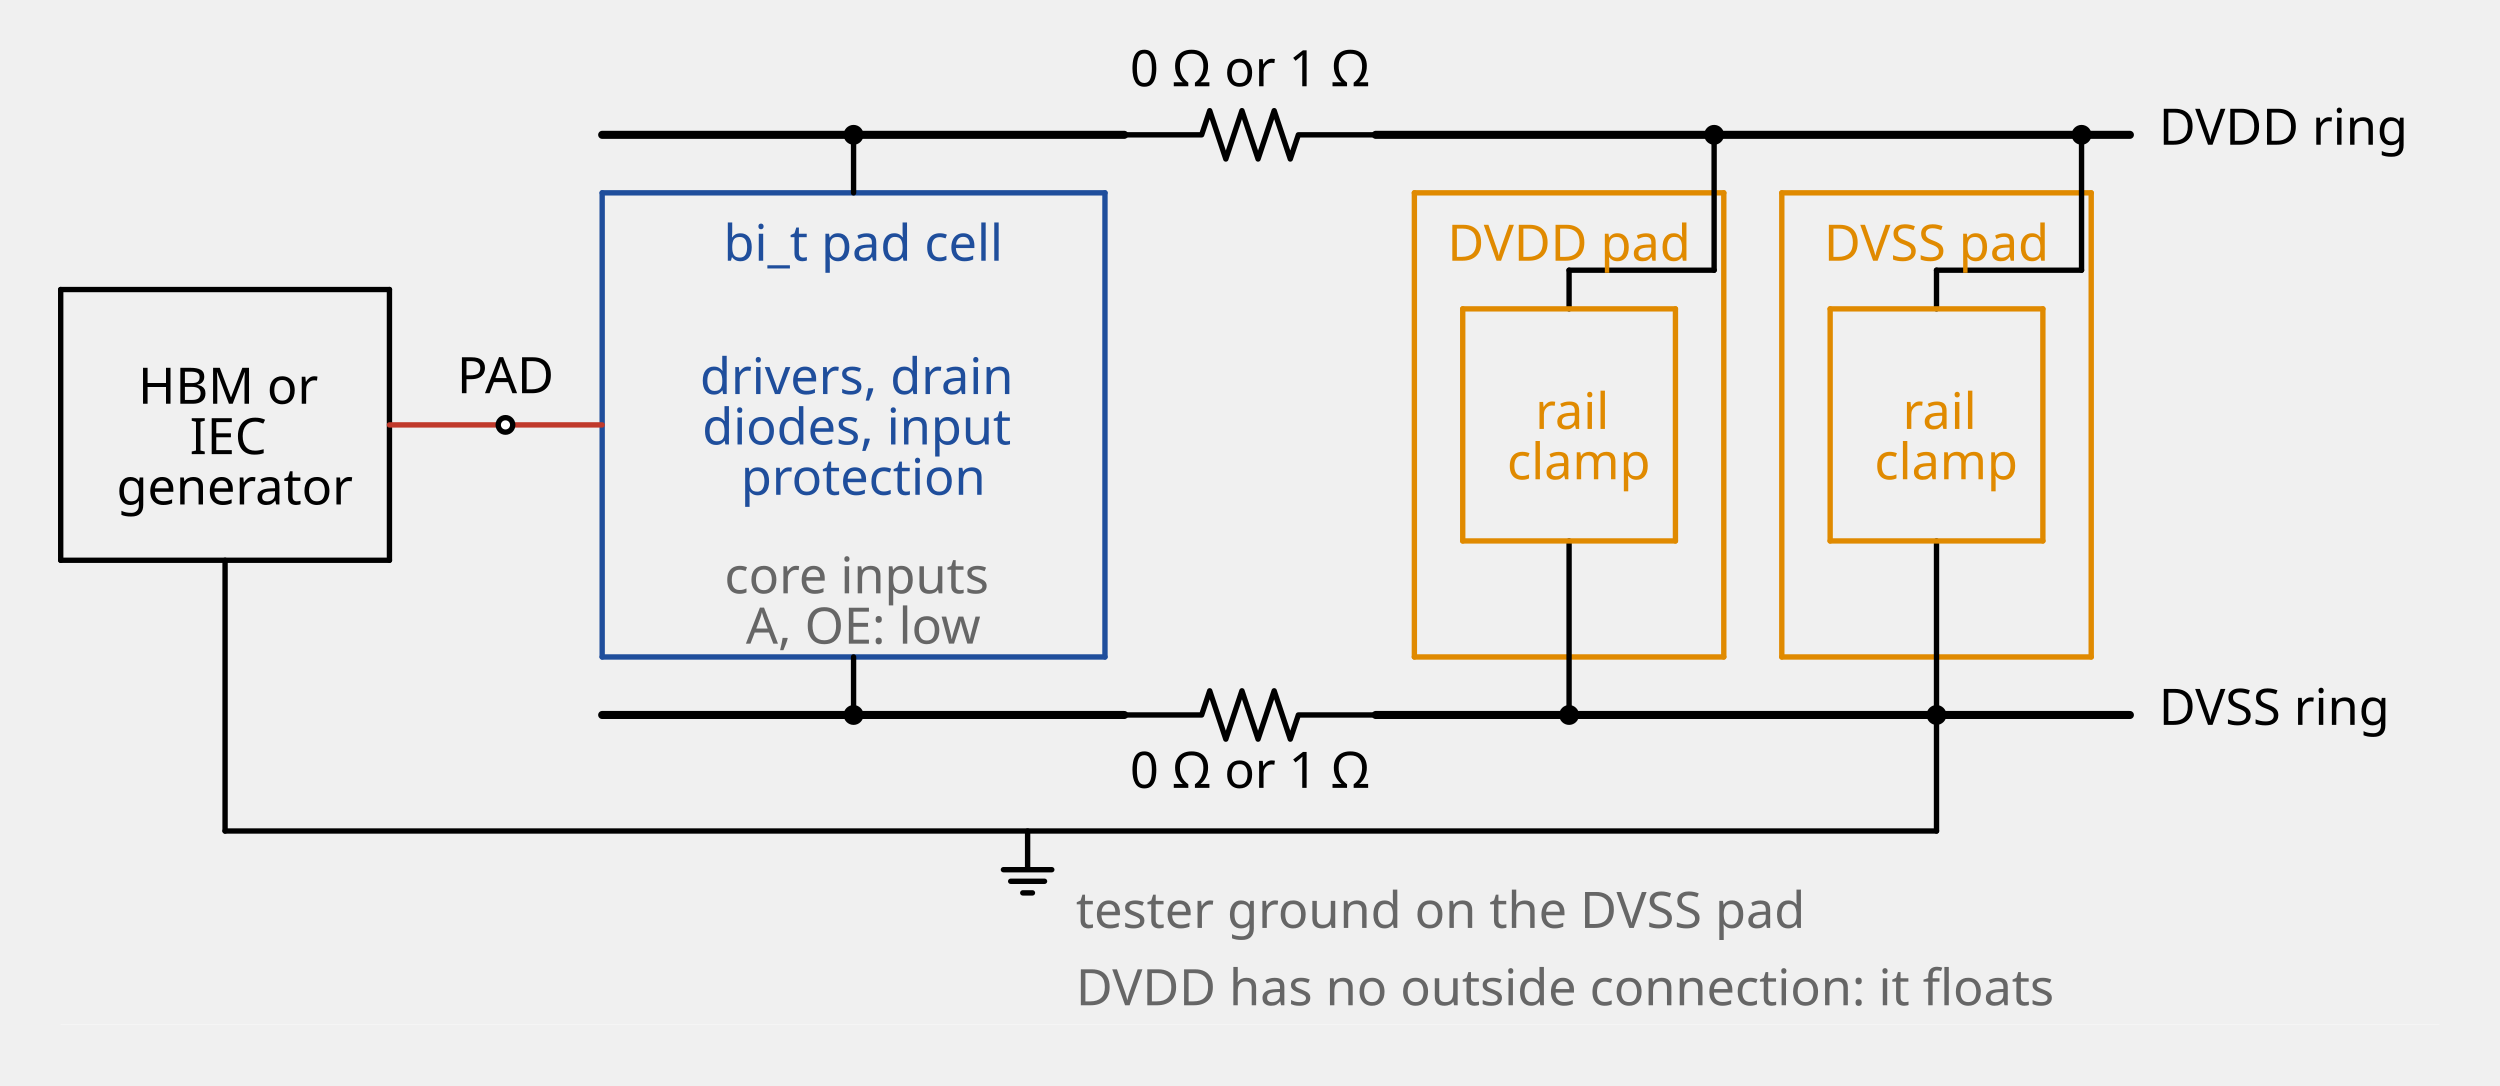
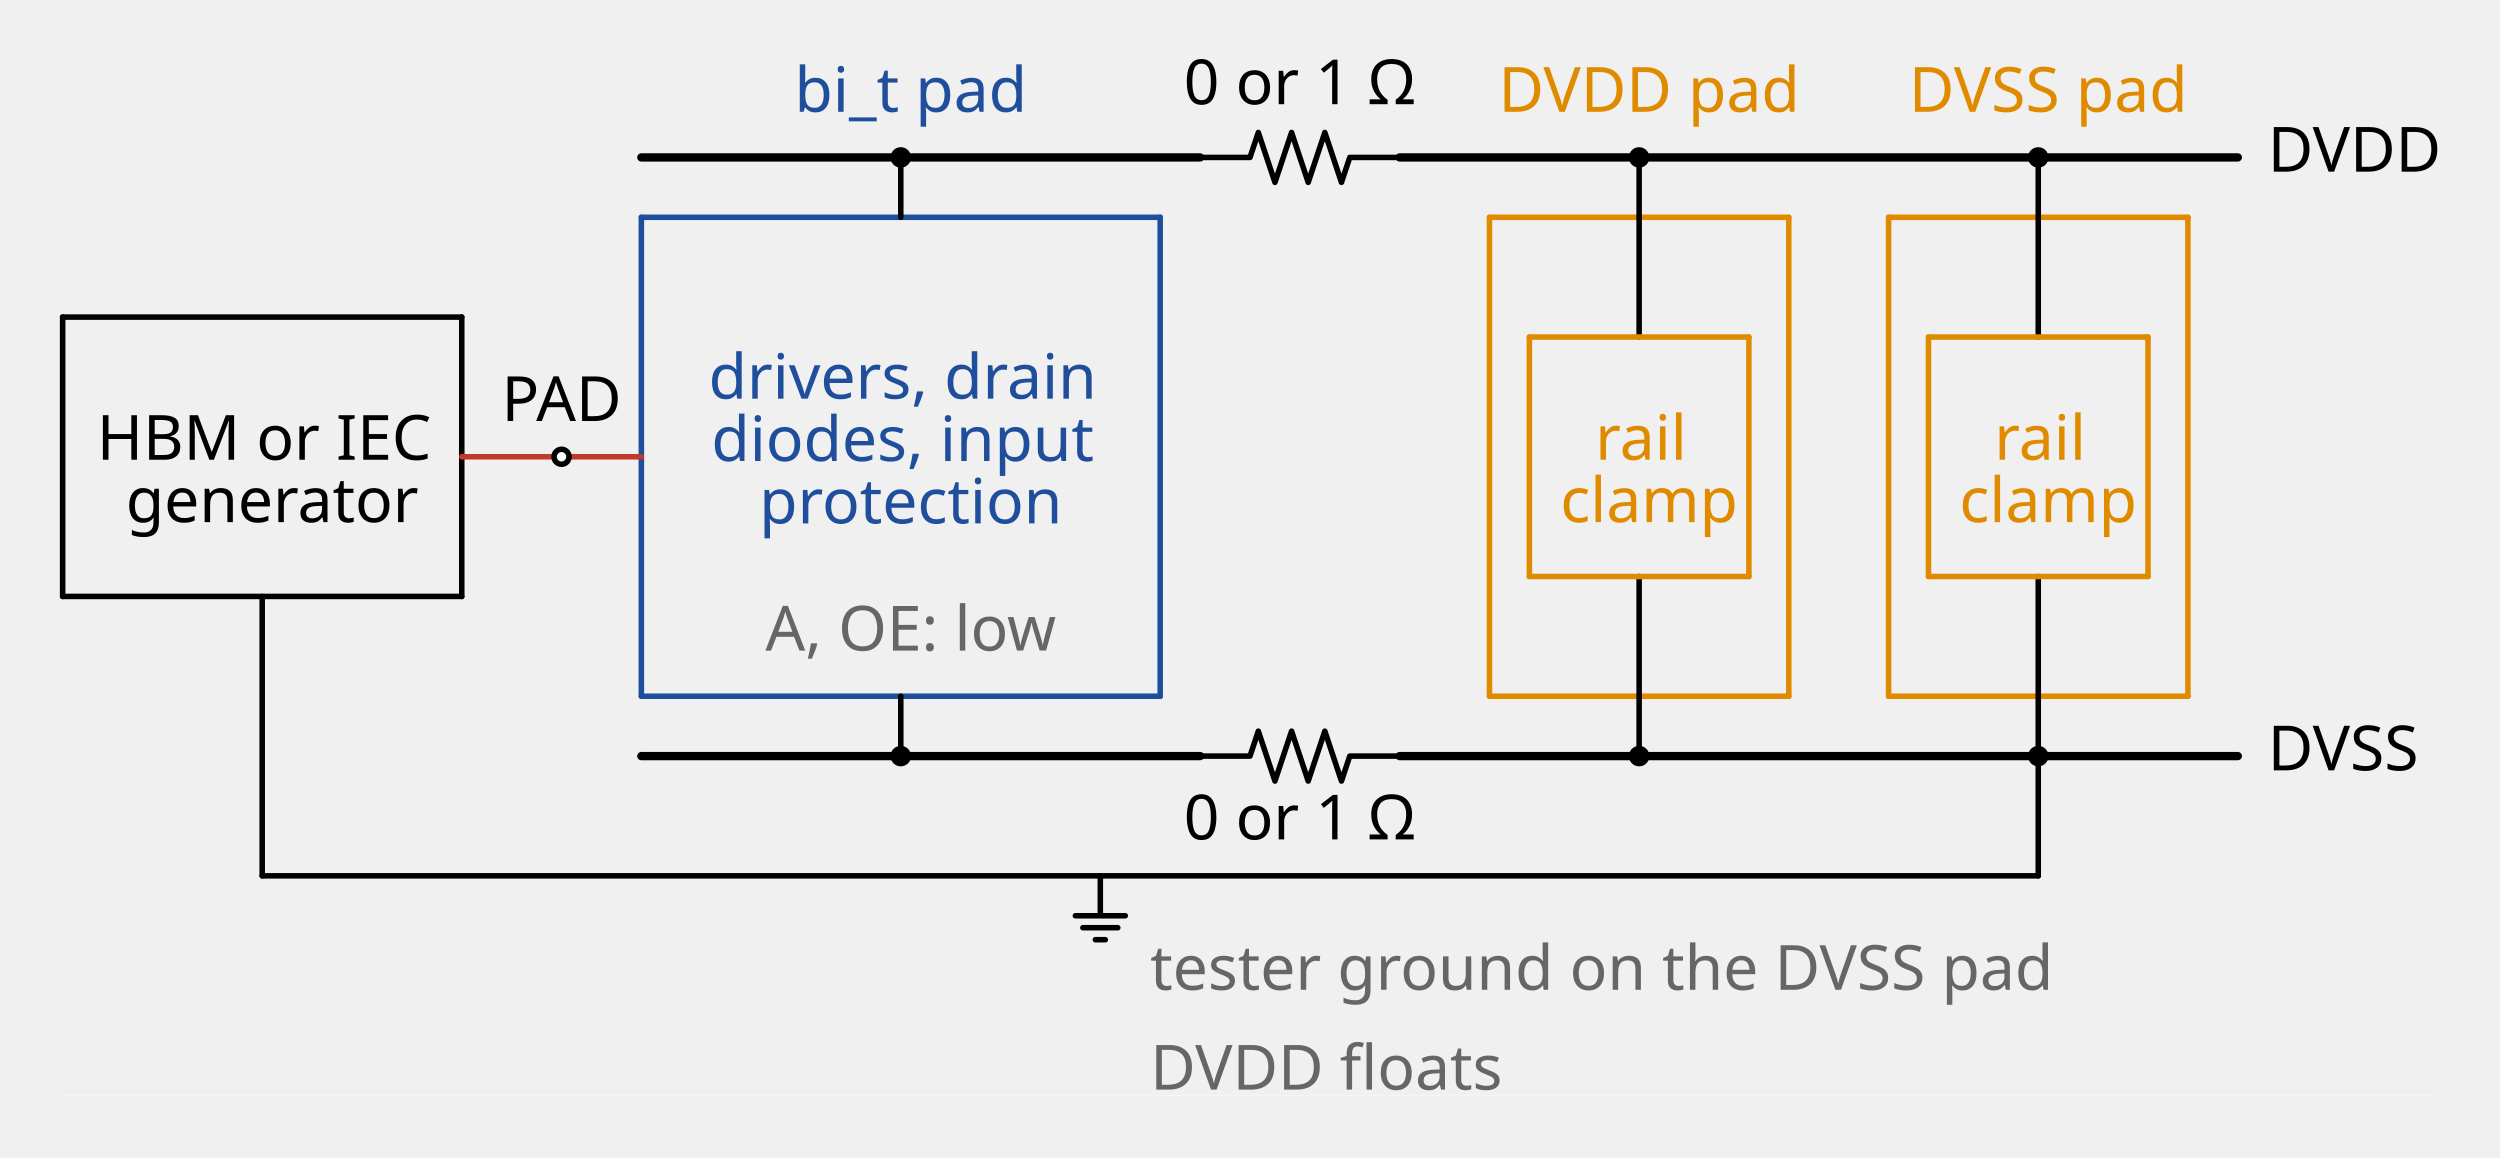
- <svg xmlns="http://www.w3.org/2000/svg" xml:lang="en" height="323.2pt" width="744.64pt" viewBox="-133.28 -212.96 744.64 323.2">
-   <path d="M 46.08,-172.8 L 123.84,-172.8 L 201.6,-172.8" style="stroke:black;fill:none;stroke-width:2.4;stroke-dasharray:-;stroke-linecap:round;stroke-linejoin:round;" />
-   <path d="M 201.6,-172.8 L 224.64,-172.8 L 227.04,-180 L 231.84,-165.6 L 236.64,-180 L 241.44,-165.6 L 246.24,-180 L 251.04,-165.6 L 253.44,-172.8 L 276.48,-172.8" style="stroke:black;fill:none;stroke-width:1.6;stroke-dasharray:-;stroke-linecap:round;stroke-linejoin:round;" />
-   <path d="M 276.48,-172.8 L 388.8,-172.8 L 501.12,-172.8" style="stroke:black;fill:none;stroke-width:2.4;stroke-dasharray:-;stroke-linecap:round;stroke-linejoin:round;" />
-   <path d="M 46.08,-0.0 L 123.84,-0 L 201.6,-0" style="stroke:black;fill:none;stroke-width:2.4;stroke-dasharray:-;stroke-linecap:round;stroke-linejoin:round;" />
-   <path d="M 201.6,-0.0 L 224.64,-0 L 227.04,-7.2 L 231.84,7.2 L 236.64,-7.2 L 241.44,7.2 L 246.24,-7.2 L 251.04,7.2 L 253.44,-0 L 276.48,-0" style="stroke:black;fill:none;stroke-width:1.6;stroke-dasharray:-;stroke-linecap:round;stroke-linejoin:round;" />
-   <path d="M 276.48,-0.0 L 388.8,-0 L 501.12,-0" style="stroke:black;fill:none;stroke-width:2.4;stroke-dasharray:-;stroke-linecap:round;stroke-linejoin:round;" />
-   <path d="M 46.08,-17.28 L 120.96,-17.28 L 195.84,-17.28" style="stroke:#1f4e9c;fill:none;stroke-width:1.6;stroke-dasharray:-;stroke-linecap:round;stroke-linejoin:round;" />
-   <path d="M 195.84,-17.28 L 195.84,-86.4 L 195.84,-155.52" style="stroke:#1f4e9c;fill:none;stroke-width:1.6;stroke-dasharray:-;stroke-linecap:round;stroke-linejoin:round;" />
-   <path d="M 195.84,-155.52 L 120.96,-155.52 L 46.08,-155.52" style="stroke:#1f4e9c;fill:none;stroke-width:1.6;stroke-dasharray:-;stroke-linecap:round;stroke-linejoin:round;" />
-   <path d="M 46.08,-155.52 L 46.08,-86.4 L 46.08,-17.28" style="stroke:#1f4e9c;fill:none;stroke-width:1.6;stroke-dasharray:-;stroke-linecap:round;stroke-linejoin:round;" />
-   <path d="M 120.96,-155.52 L 120.96,-164.16 L 120.96,-172.8" style="stroke:black;fill:none;stroke-width:1.6;stroke-dasharray:-;stroke-linecap:round;stroke-linejoin:round;" />
-   <path d="M 120.96,-17.28 L 120.96,-8.64 L 120.96,-0" style="stroke:black;fill:none;stroke-width:1.6;stroke-dasharray:-;stroke-linecap:round;stroke-linejoin:round;" />
-   <path d="M 288.0,-17.28 L 334.08,-17.28 L 380.16,-17.28" style="stroke:#e08a00;fill:none;stroke-width:1.6;stroke-dasharray:-;stroke-linecap:round;stroke-linejoin:round;" />
-   <path d="M 380.16,-17.28 L 380.16,-86.4 L 380.16,-155.52" style="stroke:#e08a00;fill:none;stroke-width:1.6;stroke-dasharray:-;stroke-linecap:round;stroke-linejoin:round;" />
-   <path d="M 380.16,-155.52 L 334.08,-155.52 L 288,-155.52" style="stroke:#e08a00;fill:none;stroke-width:1.6;stroke-dasharray:-;stroke-linecap:round;stroke-linejoin:round;" />
-   <path d="M 288.0,-155.52 L 288,-86.4 L 288,-17.28" style="stroke:#e08a00;fill:none;stroke-width:1.6;stroke-dasharray:-;stroke-linecap:round;stroke-linejoin:round;" />
-   <path d="M 377.28,-172.8 L 377.28,-152.64 L 377.28,-132.48" style="stroke:black;fill:none;stroke-width:1.6;stroke-dasharray:-;stroke-linecap:round;stroke-linejoin:round;" />
-   <path d="M 377.28,-132.48 L 355.68,-132.48 L 334.08,-132.48" style="stroke:black;fill:none;stroke-width:1.6;stroke-dasharray:-;stroke-linecap:round;stroke-linejoin:round;" />
-   <path d="M 334.08,-132.48 L 334.08,-126.72 L 334.08,-120.96" style="stroke:black;fill:none;stroke-width:1.6;stroke-dasharray:-;stroke-linecap:round;stroke-linejoin:round;" />
-   <path d="M 334.08,-0.0 L 334.08,-25.92 L 334.08,-51.84" style="stroke:black;fill:none;stroke-width:1.6;stroke-dasharray:-;stroke-linecap:round;stroke-linejoin:round;" />
-   <path d="M 302.4,-51.84 L 334.08,-51.84 L 365.76,-51.84" style="stroke:#e08a00;fill:none;stroke-width:1.6;stroke-dasharray:-;stroke-linecap:round;stroke-linejoin:round;" />
-   <path d="M 365.76,-51.84 L 365.76,-86.4 L 365.76,-120.96" style="stroke:#e08a00;fill:none;stroke-width:1.6;stroke-dasharray:-;stroke-linecap:round;stroke-linejoin:round;" />
-   <path d="M 365.76,-120.96 L 334.08,-120.96 L 302.4,-120.96" style="stroke:#e08a00;fill:none;stroke-width:1.6;stroke-dasharray:-;stroke-linecap:round;stroke-linejoin:round;" />
-   <path d="M 302.4,-120.96 L 302.4,-86.4 L 302.4,-51.84" style="stroke:#e08a00;fill:none;stroke-width:1.6;stroke-dasharray:-;stroke-linecap:round;stroke-linejoin:round;" />
-   <path d="M 397.44,-17.28 L 443.52,-17.28 L 489.6,-17.28" style="stroke:#e08a00;fill:none;stroke-width:1.6;stroke-dasharray:-;stroke-linecap:round;stroke-linejoin:round;" />
-   <path d="M 489.6,-17.28 L 489.6,-86.4 L 489.6,-155.52" style="stroke:#e08a00;fill:none;stroke-width:1.6;stroke-dasharray:-;stroke-linecap:round;stroke-linejoin:round;" />
-   <path d="M 489.6,-155.52 L 443.52,-155.52 L 397.44,-155.52" style="stroke:#e08a00;fill:none;stroke-width:1.6;stroke-dasharray:-;stroke-linecap:round;stroke-linejoin:round;" />
-   <path d="M 397.44,-155.52 L 397.44,-86.4 L 397.44,-17.28" style="stroke:#e08a00;fill:none;stroke-width:1.6;stroke-dasharray:-;stroke-linecap:round;stroke-linejoin:round;" />
-   <path d="M 486.72,-172.8 L 486.72,-152.64 L 486.72,-132.48" style="stroke:black;fill:none;stroke-width:1.6;stroke-dasharray:-;stroke-linecap:round;stroke-linejoin:round;" />
-   <path d="M 486.72,-132.48 L 465.12,-132.48 L 443.52,-132.48" style="stroke:black;fill:none;stroke-width:1.6;stroke-dasharray:-;stroke-linecap:round;stroke-linejoin:round;" />
-   <path d="M 443.52,-132.48 L 443.52,-126.72 L 443.52,-120.96" style="stroke:black;fill:none;stroke-width:1.6;stroke-dasharray:-;stroke-linecap:round;stroke-linejoin:round;" />
+ <svg xmlns="http://www.w3.org/2000/svg" xml:lang="en" height="334.24pt" width="721.6pt" viewBox="-144.8 -218.24 721.6 334.24">
+   <path d="M 40.32,-172.8 L 120.96,-172.8 L 201.6,-172.8" style="stroke:black;fill:none;stroke-width:2.4;stroke-dasharray:-;stroke-linecap:round;stroke-linejoin:round;" />
+   <path d="M 201.6,-172.8 L 216,-172.8 L 218.4,-180 L 223.2,-165.6 L 228,-180 L 232.8,-165.6 L 237.6,-180 L 242.4,-165.6 L 244.8,-172.8 L 259.2,-172.8" style="stroke:black;fill:none;stroke-width:1.6;stroke-dasharray:-;stroke-linecap:round;stroke-linejoin:round;" />
+   <path d="M 259.2,-172.8 L 380.16,-172.8 L 501.12,-172.8" style="stroke:black;fill:none;stroke-width:2.4;stroke-dasharray:-;stroke-linecap:round;stroke-linejoin:round;" />
+   <path d="M 40.32,-0.0 L 120.96,-0 L 201.6,-0" style="stroke:black;fill:none;stroke-width:2.4;stroke-dasharray:-;stroke-linecap:round;stroke-linejoin:round;" />
+   <path d="M 201.6,-0.0 L 216,-0 L 218.4,-7.2 L 223.2,7.2 L 228,-7.2 L 232.8,7.2 L 237.6,-7.2 L 242.4,7.2 L 244.8,-0 L 259.2,-0" style="stroke:black;fill:none;stroke-width:1.6;stroke-dasharray:-;stroke-linecap:round;stroke-linejoin:round;" />
+   <path d="M 259.2,-0.0 L 380.16,-0 L 501.12,-0" style="stroke:black;fill:none;stroke-width:2.4;stroke-dasharray:-;stroke-linecap:round;stroke-linejoin:round;" />
+   <path d="M 40.32,-17.28 L 115.2,-17.28 L 190.08,-17.28" style="stroke:#1f4e9c;fill:none;stroke-width:1.6;stroke-dasharray:-;stroke-linecap:round;stroke-linejoin:round;" />
+   <path d="M 190.08,-17.28 L 190.08,-86.4 L 190.08,-155.52" style="stroke:#1f4e9c;fill:none;stroke-width:1.6;stroke-dasharray:-;stroke-linecap:round;stroke-linejoin:round;" />
+   <path d="M 190.08,-155.52 L 115.2,-155.52 L 40.32,-155.52" style="stroke:#1f4e9c;fill:none;stroke-width:1.6;stroke-dasharray:-;stroke-linecap:round;stroke-linejoin:round;" />
+   <path d="M 40.32,-155.52 L 40.32,-86.4 L 40.32,-17.28" style="stroke:#1f4e9c;fill:none;stroke-width:1.6;stroke-dasharray:-;stroke-linecap:round;stroke-linejoin:round;" />
+   <path d="M 115.2,-155.52 L 115.2,-164.16 L 115.2,-172.8" style="stroke:black;fill:none;stroke-width:1.6;stroke-dasharray:-;stroke-linecap:round;stroke-linejoin:round;" />
+   <path d="M 115.2,-17.28 L 115.2,-8.64 L 115.2,-0" style="stroke:black;fill:none;stroke-width:1.6;stroke-dasharray:-;stroke-linecap:round;stroke-linejoin:round;" />
+   <path d="M 285.12,-17.28 L 328.32,-17.28 L 371.52,-17.28" style="stroke:#e08a00;fill:none;stroke-width:1.6;stroke-dasharray:-;stroke-linecap:round;stroke-linejoin:round;" />
+   <path d="M 371.52,-17.28 L 371.52,-86.4 L 371.52,-155.52" style="stroke:#e08a00;fill:none;stroke-width:1.6;stroke-dasharray:-;stroke-linecap:round;stroke-linejoin:round;" />
+   <path d="M 371.52,-155.52 L 328.32,-155.52 L 285.12,-155.52" style="stroke:#e08a00;fill:none;stroke-width:1.6;stroke-dasharray:-;stroke-linecap:round;stroke-linejoin:round;" />
+   <path d="M 285.12,-155.52 L 285.12,-86.4 L 285.12,-17.28" style="stroke:#e08a00;fill:none;stroke-width:1.6;stroke-dasharray:-;stroke-linecap:round;stroke-linejoin:round;" />
+   <path d="M 328.32,-172.8 L 328.32,-146.88 L 328.32,-120.96" style="stroke:black;fill:none;stroke-width:1.6;stroke-dasharray:-;stroke-linecap:round;stroke-linejoin:round;" />
+   <path d="M 328.32,-0.0 L 328.32,-25.92 L 328.32,-51.84" style="stroke:black;fill:none;stroke-width:1.6;stroke-dasharray:-;stroke-linecap:round;stroke-linejoin:round;" />
+   <path d="M 296.64,-51.84 L 328.32,-51.84 L 360,-51.84" style="stroke:#e08a00;fill:none;stroke-width:1.6;stroke-dasharray:-;stroke-linecap:round;stroke-linejoin:round;" />
+   <path d="M 360.0,-51.84 L 360,-86.4 L 360,-120.96" style="stroke:#e08a00;fill:none;stroke-width:1.6;stroke-dasharray:-;stroke-linecap:round;stroke-linejoin:round;" />
+   <path d="M 360.0,-120.96 L 328.32,-120.96 L 296.64,-120.96" style="stroke:#e08a00;fill:none;stroke-width:1.6;stroke-dasharray:-;stroke-linecap:round;stroke-linejoin:round;" />
+   <path d="M 296.64,-120.96 L 296.64,-86.4 L 296.64,-51.84" style="stroke:#e08a00;fill:none;stroke-width:1.6;stroke-dasharray:-;stroke-linecap:round;stroke-linejoin:round;" />
+   <path d="M 400.32,-17.28 L 443.52,-17.28 L 486.72,-17.28" style="stroke:#e08a00;fill:none;stroke-width:1.6;stroke-dasharray:-;stroke-linecap:round;stroke-linejoin:round;" />
+   <path d="M 486.72,-17.28 L 486.72,-86.4 L 486.72,-155.52" style="stroke:#e08a00;fill:none;stroke-width:1.6;stroke-dasharray:-;stroke-linecap:round;stroke-linejoin:round;" />
+   <path d="M 486.72,-155.52 L 443.52,-155.52 L 400.32,-155.52" style="stroke:#e08a00;fill:none;stroke-width:1.6;stroke-dasharray:-;stroke-linecap:round;stroke-linejoin:round;" />
+   <path d="M 400.32,-155.52 L 400.32,-86.4 L 400.32,-17.28" style="stroke:#e08a00;fill:none;stroke-width:1.6;stroke-dasharray:-;stroke-linecap:round;stroke-linejoin:round;" />
+   <path d="M 443.52,-172.8 L 443.52,-146.88 L 443.52,-120.96" style="stroke:black;fill:none;stroke-width:1.6;stroke-dasharray:-;stroke-linecap:round;stroke-linejoin:round;" />
  <path d="M 443.52,-0.0 L 443.52,-25.92 L 443.52,-51.84" style="stroke:black;fill:none;stroke-width:1.6;stroke-dasharray:-;stroke-linecap:round;stroke-linejoin:round;" />
  <path d="M 411.84,-51.84 L 443.52,-51.84 L 475.2,-51.84" style="stroke:#e08a00;fill:none;stroke-width:1.6;stroke-dasharray:-;stroke-linecap:round;stroke-linejoin:round;" />
  <path d="M 475.2,-51.84 L 475.2,-86.4 L 475.2,-120.96" style="stroke:#e08a00;fill:none;stroke-width:1.6;stroke-dasharray:-;stroke-linecap:round;stroke-linejoin:round;" />
  <path d="M 475.2,-120.96 L 443.52,-120.96 L 411.84,-120.96" style="stroke:#e08a00;fill:none;stroke-width:1.6;stroke-dasharray:-;stroke-linecap:round;stroke-linejoin:round;" />
  <path d="M 411.84,-120.96 L 411.84,-86.4 L 411.84,-51.84" style="stroke:#e08a00;fill:none;stroke-width:1.6;stroke-dasharray:-;stroke-linecap:round;stroke-linejoin:round;" />
-   <path d="M 46.08,-86.4 L 31.68,-86.4 L 17.28,-86.4" style="stroke:#c0392b;fill:none;stroke-width:1.6;stroke-dasharray:-;stroke-linecap:round;stroke-linejoin:round;" />
-   <path d="M -115.2,-46.08 L -66.24,-46.08 L -17.28,-46.08" style="stroke:black;fill:none;stroke-width:1.6;stroke-dasharray:-;stroke-linecap:round;stroke-linejoin:round;" />
-   <path d="M -17.28,-46.08 L -17.28,-86.4 L -17.28,-126.72" style="stroke:black;fill:none;stroke-width:1.6;stroke-dasharray:-;stroke-linecap:round;stroke-linejoin:round;" />
-   <path d="M -17.28,-126.72 L -66.24,-126.72 L -115.2,-126.72" style="stroke:black;fill:none;stroke-width:1.6;stroke-dasharray:-;stroke-linecap:round;stroke-linejoin:round;" />
-   <path d="M -115.2,-126.72 L -115.2,-86.4 L -115.2,-46.08" style="stroke:black;fill:none;stroke-width:1.6;stroke-dasharray:-;stroke-linecap:round;stroke-linejoin:round;" />
-   <path d="M -17.28,-86.4 L 0,-86.4 L 17.28,-86.4" style="stroke:#c0392b;fill:none;stroke-width:1.6;stroke-dasharray:-;stroke-linecap:round;stroke-linejoin:round;" />
-   <path d="M -66.24,-46.08 L -66.24,-5.76 L -66.24,34.56" style="stroke:black;fill:none;stroke-width:1.6;stroke-dasharray:-;stroke-linecap:round;stroke-linejoin:round;" />
-   <path d="M -66.24,34.56 L 188.64,34.56 L 443.52,34.56" style="stroke:black;fill:none;stroke-width:1.6;stroke-dasharray:-;stroke-linecap:round;stroke-linejoin:round;" />
+   <path d="M 40.32,-86.4 L 28.8,-86.4 L 17.28,-86.4" style="stroke:#c0392b;fill:none;stroke-width:1.6;stroke-dasharray:-;stroke-linecap:round;stroke-linejoin:round;" />
+   <path d="M -126.72,-46.08 L -69.12,-46.08 L -11.52,-46.08" style="stroke:black;fill:none;stroke-width:1.6;stroke-dasharray:-;stroke-linecap:round;stroke-linejoin:round;" />
+   <path d="M -11.52,-46.08 L -11.52,-86.4 L -11.52,-126.72" style="stroke:black;fill:none;stroke-width:1.6;stroke-dasharray:-;stroke-linecap:round;stroke-linejoin:round;" />
+   <path d="M -11.52,-126.72 L -69.12,-126.72 L -126.72,-126.72" style="stroke:black;fill:none;stroke-width:1.6;stroke-dasharray:-;stroke-linecap:round;stroke-linejoin:round;" />
+   <path d="M -126.72,-126.72 L -126.72,-86.4 L -126.72,-46.08" style="stroke:black;fill:none;stroke-width:1.6;stroke-dasharray:-;stroke-linecap:round;stroke-linejoin:round;" />
+   <path d="M -11.52,-86.4 L 2.88,-86.4 L 17.28,-86.4" style="stroke:#c0392b;fill:none;stroke-width:1.6;stroke-dasharray:-;stroke-linecap:round;stroke-linejoin:round;" />
+   <path d="M -69.12,-46.08 L -69.12,-5.76 L -69.12,34.56" style="stroke:black;fill:none;stroke-width:1.6;stroke-dasharray:-;stroke-linecap:round;stroke-linejoin:round;" />
+   <path d="M -69.12,34.56 L 187.2,34.56 L 443.52,34.56" style="stroke:black;fill:none;stroke-width:1.6;stroke-dasharray:-;stroke-linecap:round;stroke-linejoin:round;" />
  <path d="M 443.52,-0.0 L 443.52,17.28 L 443.52,34.56" style="stroke:black;fill:none;stroke-width:1.6;stroke-dasharray:-;stroke-linecap:round;stroke-linejoin:round;" />
  <path d="M 172.8,34.56 L 172.8,46.08 L 165.6,46.08 L 180,46.08 M 167.76,49.536 L 177.84,49.536 M 171.36,52.992 L 174.24,52.992" style="stroke:black;fill:none;stroke-width:1.6;stroke-dasharray:-;stroke-linecap:round;stroke-linejoin:round;" />
-   <path d="M -115.2,92.16 L 239.04,92.16 L 593.28,92.16" style="stroke:white;fill:none;stroke-width:0.1;stroke-dasharray:-;stroke-linecap:round;stroke-linejoin:round;" />
-   <text x="239.04" y="-197.88" dominant-baseline="ideographic" fill="black" font-size="15" font-family="sans" text-anchor="middle">
-     <tspan x="239.04" dy="15">0 Ω or 1 Ω</tspan>
+   <path d="M -126.72,97.92 L 216,97.92 L 558.72,97.92" style="stroke:white;fill:none;stroke-width:0.1;stroke-dasharray:-;stroke-linecap:round;stroke-linejoin:round;" />
+   <text x="230.4" y="-200.88" dominant-baseline="ideographic" fill="black" font-size="18" font-family="sans" text-anchor="middle">
+     <tspan x="230.4" dy="18">0 or 1 Ω</tspan>
  </text>
-   <text x="509.76" y="-190.68" dominant-baseline="central" fill="black" font-size="15" font-family="sans" text-anchor="start">
-     <tspan x="509.76" dy="15">DVDD ring</tspan>
+   <text x="509.76" y="-193.68" dominant-baseline="central" fill="black" font-size="18" font-family="sans" text-anchor="start">
+     <tspan x="509.76" dy="18">DVDD</tspan>
  </text>
-   <text x="239.04" y="-4.92" dominant-baseline="hanging" fill="black" font-size="15" font-family="sans" text-anchor="middle">
-     <tspan x="239.04" dy="15">0 Ω or 1 Ω</tspan>
+   <text x="230.4" y="-7.92" dominant-baseline="hanging" fill="black" font-size="18" font-family="sans" text-anchor="middle">
+     <tspan x="230.4" dy="18">0 or 1 Ω</tspan>
  </text>
-   <text x="509.76" y="-17.88" dominant-baseline="central" fill="black" font-size="15" font-family="sans" text-anchor="start">
-     <tspan x="509.76" dy="15">DVSS ring</tspan>
+   <text x="509.76" y="-20.88" dominant-baseline="central" fill="black" font-size="18" font-family="sans" text-anchor="start">
+     <tspan x="509.76" dy="18">DVSS</tspan>
  </text>
-   <text x="123.84" y="-156.12" dominant-baseline="central" fill="#1f4e9c" font-size="15" font-family="sans" text-anchor="middle">
-     <tspan x="123.84" dy="15">bi_t pad cell</tspan>
+   <text x="118.08" y="-210.96" dominant-baseline="central" fill="#1f4e9c" font-size="18" font-family="sans" text-anchor="middle">
+     <tspan x="118.08" dy="18">bi_t pad</tspan>
  </text>
-   <text x="123.84" y="-116.4" dominant-baseline="central" fill="#1f4e9c" font-size="15" font-family="sans" text-anchor="middle">
-     <tspan x="123.84" dy="15">drivers, drain</tspan>
-     <tspan x="123.84" dy="15">diodes, input</tspan>
-     <tspan x="123.84" dy="15">protection</tspan>
+   <text x="118.08" y="-128.16" dominant-baseline="central" fill="#1f4e9c" font-size="18" font-family="sans" text-anchor="middle">
+     <tspan x="118.08" dy="18">drivers, drain</tspan>
+     <tspan x="118.08" dy="18">diodes, input</tspan>
+     <tspan x="118.08" dy="18">protection</tspan>
  </text>
-   <text x="123.84" y="-57.06" dominant-baseline="central" fill="#666666" font-size="15" font-family="sans" text-anchor="middle">
-     <tspan x="123.84" dy="15">core inputs</tspan>
-     <tspan x="123.84" dy="15">A, OE: low</tspan>
+   <text x="118.08" y="-55.44" dominant-baseline="central" fill="#666666" font-size="18" font-family="sans" text-anchor="middle">
+     <tspan x="118.08" dy="18">A, OE: low</tspan>
  </text>
-   <text x="334.08" y="-156.12" dominant-baseline="central" fill="#e08a00" font-size="15" font-family="sans" text-anchor="middle">
-     <tspan x="334.08" dy="15">DVDD pad</tspan>
+   <text x="331.2" y="-210.96" dominant-baseline="central" fill="#e08a00" font-size="18" font-family="sans" text-anchor="middle">
+     <tspan x="331.2" dy="18">DVDD pad</tspan>
  </text>
-   <text x="336.96" y="-106.02" dominant-baseline="central" fill="#e08a00" font-size="15" font-family="sans" text-anchor="middle">
-     <tspan x="336.96" dy="15">rail</tspan>
-     <tspan x="336.96" dy="15">clamp</tspan>
+   <text x="331.2" y="-110.52" dominant-baseline="central" fill="#e08a00" font-size="18" font-family="sans" text-anchor="middle">
+     <tspan x="331.2" dy="18">rail</tspan>
+     <tspan x="331.2" dy="18">clamp</tspan>
  </text>
-   <text x="443.52" y="-156.12" dominant-baseline="central" fill="#e08a00" font-size="15" font-family="sans" text-anchor="middle">
-     <tspan x="443.52" dy="15">DVSS pad</tspan>
+   <text x="446.4" y="-210.96" dominant-baseline="central" fill="#e08a00" font-size="18" font-family="sans" text-anchor="middle">
+     <tspan x="446.4" dy="18">DVSS pad</tspan>
  </text>
-   <text x="446.4" y="-106.02" dominant-baseline="central" fill="#e08a00" font-size="15" font-family="sans" text-anchor="middle">
-     <tspan x="446.4" dy="15">rail</tspan>
-     <tspan x="446.4" dy="15">clamp</tspan>
+   <text x="446.4" y="-110.52" dominant-baseline="central" fill="#e08a00" font-size="18" font-family="sans" text-anchor="middle">
+     <tspan x="446.4" dy="18">rail</tspan>
+     <tspan x="446.4" dy="18">clamp</tspan>
  </text>
-   <text x="-63.36" y="-113.52" dominant-baseline="central" fill="black" font-size="15" font-family="sans" text-anchor="middle">
-     <tspan x="-63.36" dy="15">HBM or</tspan>
-     <tspan x="-63.36" dy="15">IEC</tspan>
-     <tspan x="-63.36" dy="15">generator</tspan>
+   <text x="-66.24" y="-110.52" dominant-baseline="central" fill="black" font-size="18" font-family="sans" text-anchor="middle">
+     <tspan x="-66.24" dy="18">HBM or IEC</tspan>
+     <tspan x="-66.24" dy="18">generator</tspan>
  </text>
-   <text x="187.2" y="42.6" dominant-baseline="central" fill="#666666" font-size="15" font-family="sans" text-anchor="start">
-     <tspan x="187.2" dy="15">tester ground on the DVSS pad</tspan>
+   <text x="187.2" y="42.48" dominant-baseline="central" fill="#666666" font-size="18" font-family="sans" text-anchor="start">
+     <tspan x="187.2" dy="18">tester ground on the DVSS pad</tspan>
  </text>
-   <text x="187.2" y="65.64" dominant-baseline="central" fill="#666666" font-size="15" font-family="sans" text-anchor="start">
-     <tspan x="187.2" dy="15">DVDD has no outside connection: it floats</tspan>
+   <text x="187.2" y="71.28" dominant-baseline="central" fill="#666666" font-size="18" font-family="sans" text-anchor="start">
+     <tspan x="187.2" dy="18">DVDD floats</tspan>
  </text>
-   <circle cx="120.96" cy="-172.8" r="2.16" style="stroke:black;fill:black;stroke-width:1.6;stroke-dasharray:-;" />
-   <circle cx="120.96" cy="-0" r="2.16" style="stroke:black;fill:black;stroke-width:1.6;stroke-dasharray:-;" />
-   <circle cx="377.28" cy="-172.8" r="2.16" style="stroke:black;fill:black;stroke-width:1.6;stroke-dasharray:-;" />
-   <circle cx="334.08" cy="-0" r="2.16" style="stroke:black;fill:black;stroke-width:1.6;stroke-dasharray:-;" />
-   <circle cx="486.72" cy="-172.8" r="2.16" style="stroke:black;fill:black;stroke-width:1.6;stroke-dasharray:-;" />
+   <circle cx="115.2" cy="-172.8" r="2.16" style="stroke:black;fill:black;stroke-width:1.6;stroke-dasharray:-;" />
+   <circle cx="115.2" cy="-0" r="2.16" style="stroke:black;fill:black;stroke-width:1.6;stroke-dasharray:-;" />
+   <circle cx="328.32" cy="-172.8" r="2.16" style="stroke:black;fill:black;stroke-width:1.6;stroke-dasharray:-;" />
+   <circle cx="328.32" cy="-0" r="2.16" style="stroke:black;fill:black;stroke-width:1.6;stroke-dasharray:-;" />
+   <circle cx="443.52" cy="-172.8" r="2.16" style="stroke:black;fill:black;stroke-width:1.6;stroke-dasharray:-;" />
  <circle cx="443.52" cy="-0" r="2.16" style="stroke:black;fill:black;stroke-width:1.6;stroke-dasharray:-;" />
  <circle cx="17.28" cy="-86.4" r="2.16" style="stroke:black;fill:white;stroke-width:1.6;stroke-dasharray:-;" />
-   <text x="17.28" y="-106.44" dominant-baseline="ideographic" fill="black" font-size="15" font-family="sans" text-anchor="middle">
-     <tspan x="17.28" dy="15">PAD</tspan>
+   <text x="17.28" y="-109.44" dominant-baseline="ideographic" fill="black" font-size="18" font-family="sans" text-anchor="middle">
+     <tspan x="17.28" dy="18">PAD</tspan>
  </text>
</svg>
